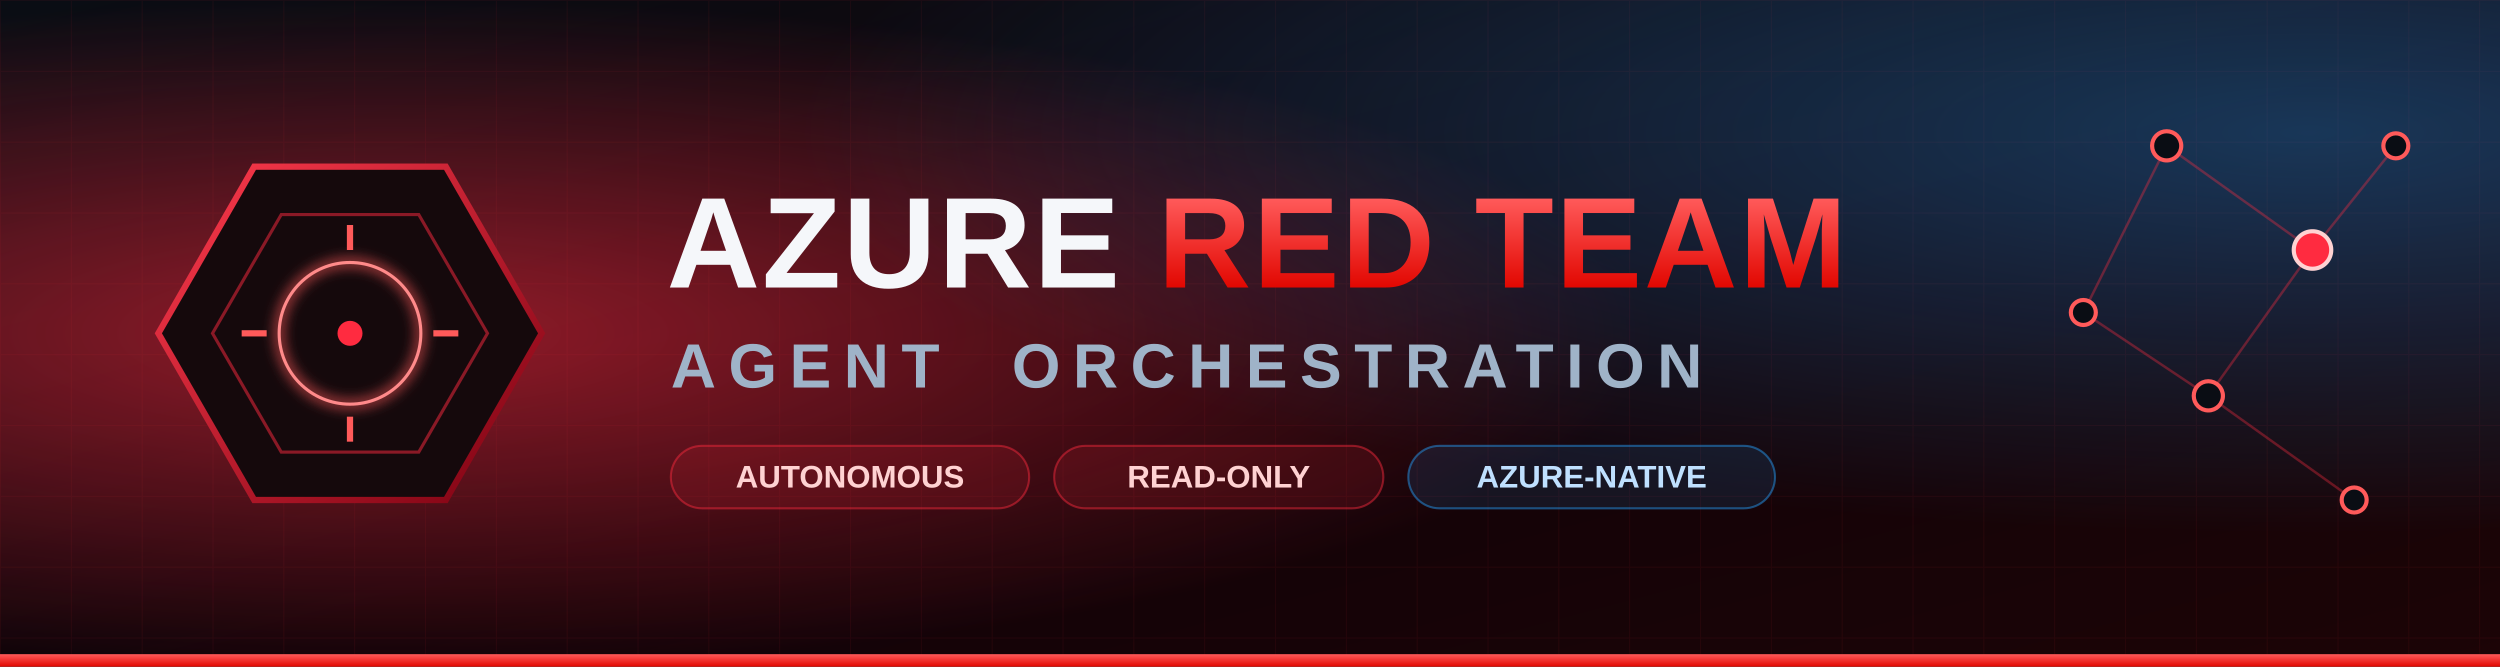
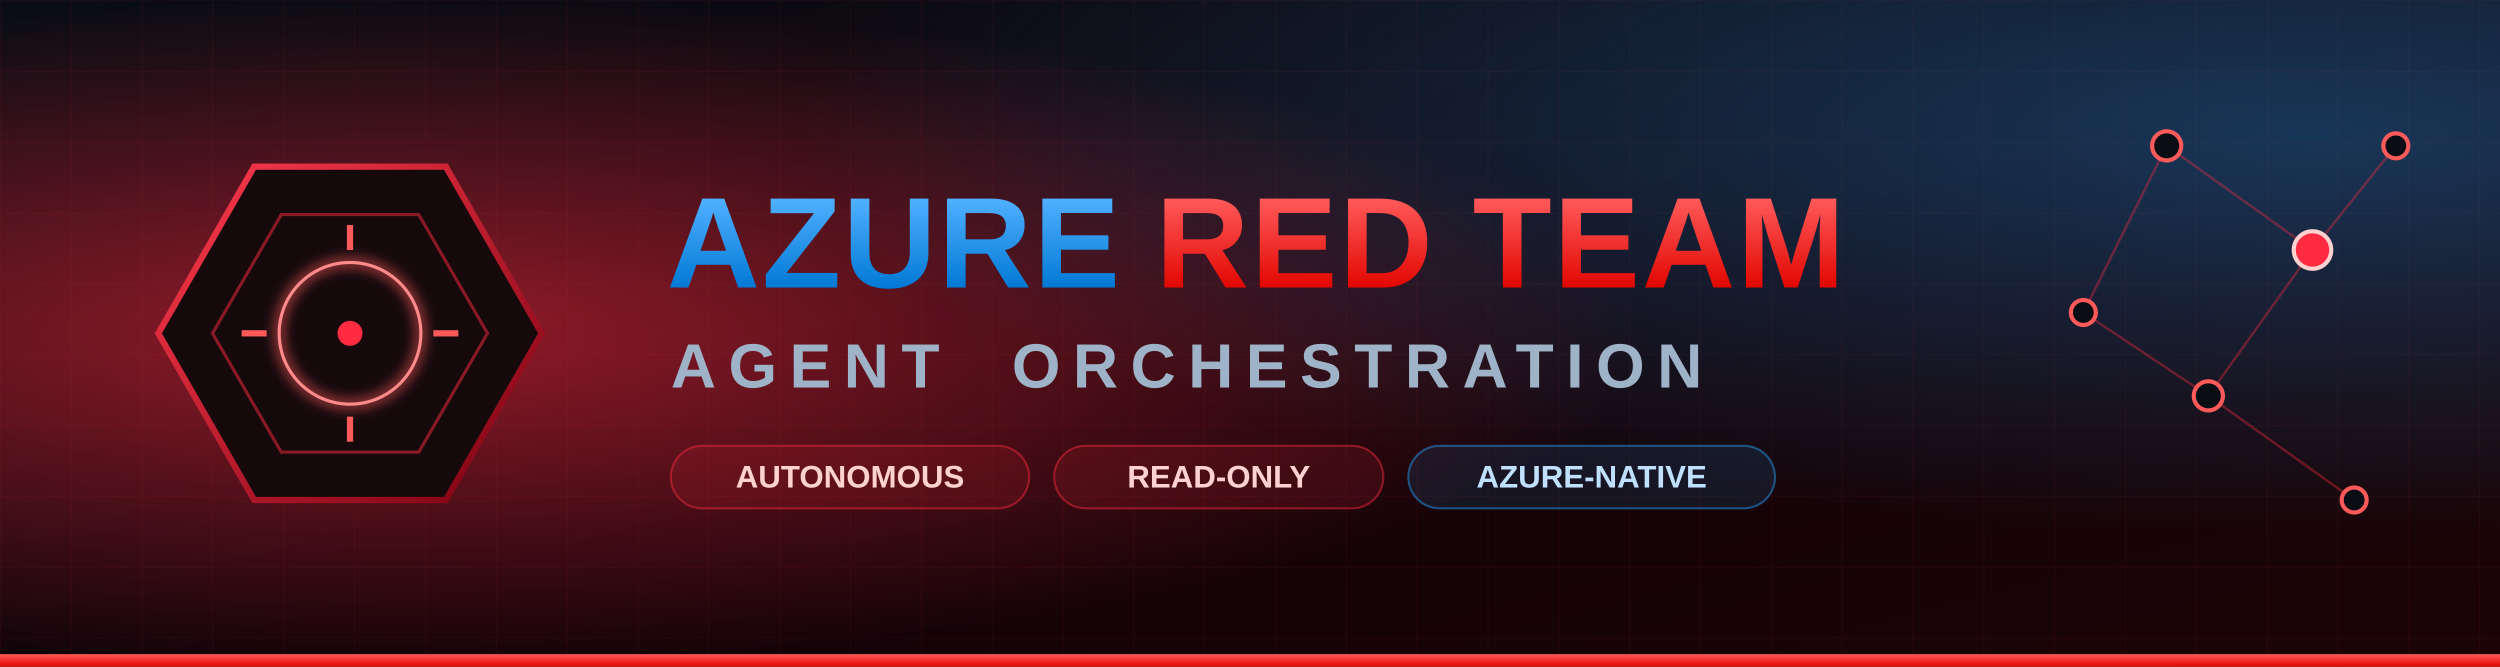
<svg xmlns="http://www.w3.org/2000/svg" viewBox="0 0 1200 320" width="1200" height="320" role="img" aria-label="Azure Red Team Agent Orchestration">
  <defs>
    <linearGradient id="bg" x1="0" y1="0" x2="1" y2="1">
      <stop offset="0" stop-color="#0a0d14" />
      <stop offset="0.55" stop-color="#120308" />
      <stop offset="1" stop-color="#1c0406" />
    </linearGradient>
    <radialGradient id="glowRed" cx="0.16" cy="0.5" r="0.5">
      <stop offset="0" stop-color="#ff2b40" stop-opacity="0.55" />
      <stop offset="1" stop-color="#ff2b40" stop-opacity="0" />
    </radialGradient>
    <radialGradient id="glowBlue" cx="0.92" cy="0.2" r="0.6">
      <stop offset="0" stop-color="#2496ed" stop-opacity="0.35" />
      <stop offset="1" stop-color="#2496ed" stop-opacity="0" />
    </radialGradient>
    <linearGradient id="redText" x1="0" y1="0" x2="0" y2="1">
      <stop offset="0" stop-color="#ff5a5a" />
      <stop offset="1" stop-color="#e10600" />
+     </linearGradient>
+     <linearGradient id="blueText" x1="0" y1="0" x2="0" y2="1">
+       <stop offset="0" stop-color="#50b0ff" />
+       <stop offset="1" stop-color="#0078d4" />
    </linearGradient>
    <linearGradient id="hexStroke" x1="0" y1="0" x2="1" y2="1">
      <stop offset="0" stop-color="#ff3b4d" />
      <stop offset="1" stop-color="#7a0010" />
    </linearGradient>
    <filter id="soft" x="-30%" y="-30%" width="160%" height="160%">
      <feGaussianBlur stdDeviation="3" />
    </filter>
    <pattern id="grid" width="34" height="34" patternUnits="userSpaceOnUse">
      <path d="M34 0H0V34" fill="none" stroke="#ff2b40" stroke-opacity="0.06" stroke-width="1" />
    </pattern>
  </defs>
  <rect width="1200" height="320" fill="url(#bg)" />
  <rect width="1200" height="320" fill="url(#grid)" />
  <rect width="1200" height="320" fill="url(#glowRed)" />
  <rect width="1200" height="320" fill="url(#glowBlue)" />
  <g transform="translate(168,160)">
    <polygon points="92,0 46,80 -46,80 -92,0 -46,-80 46,-80" fill="#15090c" stroke="url(#hexStroke)" stroke-width="3" />
    <polygon points="66,0 33,57 -33,57 -66,0 -33,-57 33,-57" fill="none" stroke="#ff2b40" stroke-opacity="0.5" stroke-width="1.5" />
    <g filter="url(#soft)">
      <circle r="34" fill="none" stroke="#ff5a5a" stroke-width="3" />
    </g>
    <circle r="34" fill="none" stroke="#ff8a8a" stroke-width="1.5" />
    <circle r="6" fill="#ff2b40" />
    <line x1="-52" y1="0" x2="-40" y2="0" stroke="#ff5a5a" stroke-width="3" />
    <line x1="40" y1="0" x2="52" y2="0" stroke="#ff5a5a" stroke-width="3" />
    <line x1="0" y1="-52" x2="0" y2="-40" stroke="#ff5a5a" stroke-width="3" />
    <line x1="0" y1="40" x2="0" y2="52" stroke="#ff5a5a" stroke-width="3" />
  </g>
  <g font-family="'Segoe UI', 'Helvetica Neue', Arial, sans-serif">
-     <text x="320" y="138" font-size="62" font-weight="800" letter-spacing="1" fill="#f5f7fa">AZURE <tspan fill="url(#redText)">RED TEAM</tspan>
+     <text x="320" y="138" font-size="62" font-weight="800" letter-spacing="1" fill="#f5f7fa">
+       <tspan fill="url(#blueText)">AZURE</tspan>
+       <tspan fill="url(#redText)">RED TEAM</tspan>
    </text>
    <text x="322" y="186" font-size="30" font-weight="600" letter-spacing="6" fill="#9fb3c8">AGENT  ORCHESTRATION</text>
    <g font-size="15" font-weight="600" fill="#ffd2d2">
      <rect x="322" y="214" width="172" height="30" rx="15" fill="#ff2b40" fill-opacity="0.12" stroke="#ff2b40" stroke-opacity="0.45" />
      <text x="408" y="234" text-anchor="middle">AUTONOMOUS</text>
      <rect x="506" y="214" width="158" height="30" rx="15" fill="#ff2b40" fill-opacity="0.12" stroke="#ff2b40" stroke-opacity="0.45" />
      <text x="585" y="234" text-anchor="middle">READ-ONLY</text>
      <rect x="676" y="214" width="176" height="30" rx="15" fill="#2496ed" fill-opacity="0.12" stroke="#2496ed" stroke-opacity="0.5" />
      <text x="764" y="234" text-anchor="middle" fill="#bfe0ff">AZURE-NATIVE</text>
    </g>
  </g>
  <g stroke="#ff2b40" stroke-opacity="0.35" stroke-width="1.2">
    <line x1="1040" y1="70" x2="1110" y2="120" />
    <line x1="1110" y1="120" x2="1060" y2="190" />
    <line x1="1060" y1="190" x2="1130" y2="240" />
    <line x1="1110" y1="120" x2="1150" y2="70" />
    <line x1="1040" y1="70" x2="1000" y2="150" />
    <line x1="1000" y1="150" x2="1060" y2="190" />
  </g>
  <g fill="#0a0d14" stroke="#ff5a5a" stroke-width="2">
    <circle cx="1040" cy="70" r="7" />
    <circle cx="1110" cy="120" r="9" fill="#ff2b40" stroke="#ffd2d2" />
    <circle cx="1060" cy="190" r="7" />
    <circle cx="1130" cy="240" r="6" />
    <circle cx="1150" cy="70" r="6" />
    <circle cx="1000" cy="150" r="6" />
  </g>
  <rect x="0" y="314" width="1200" height="6" fill="url(#redText)" />
</svg>
